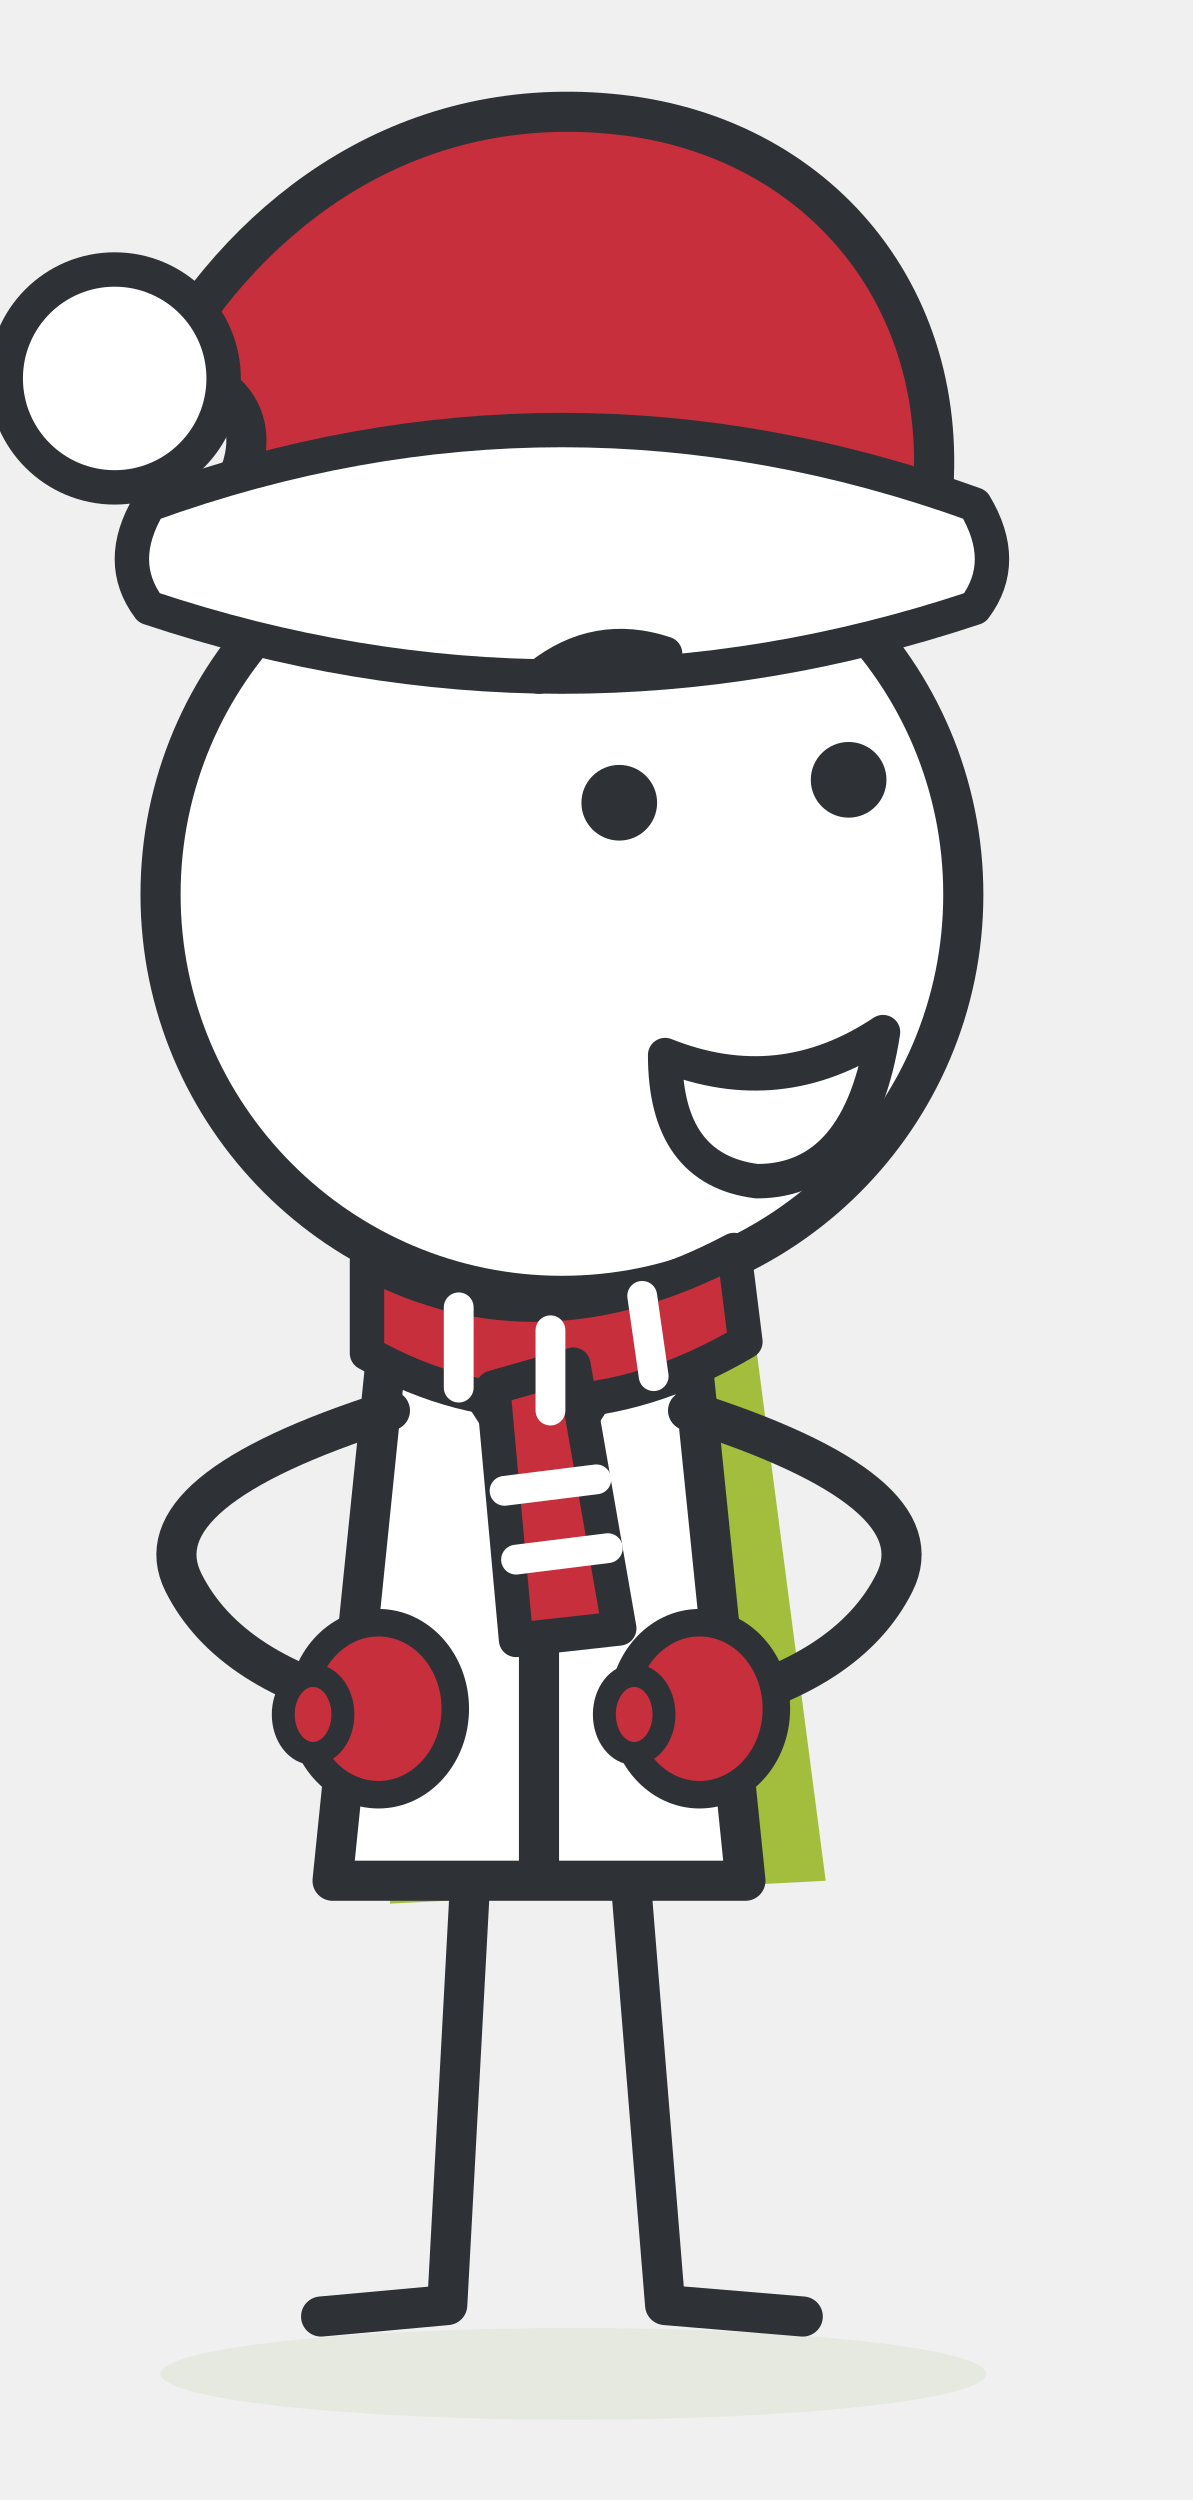
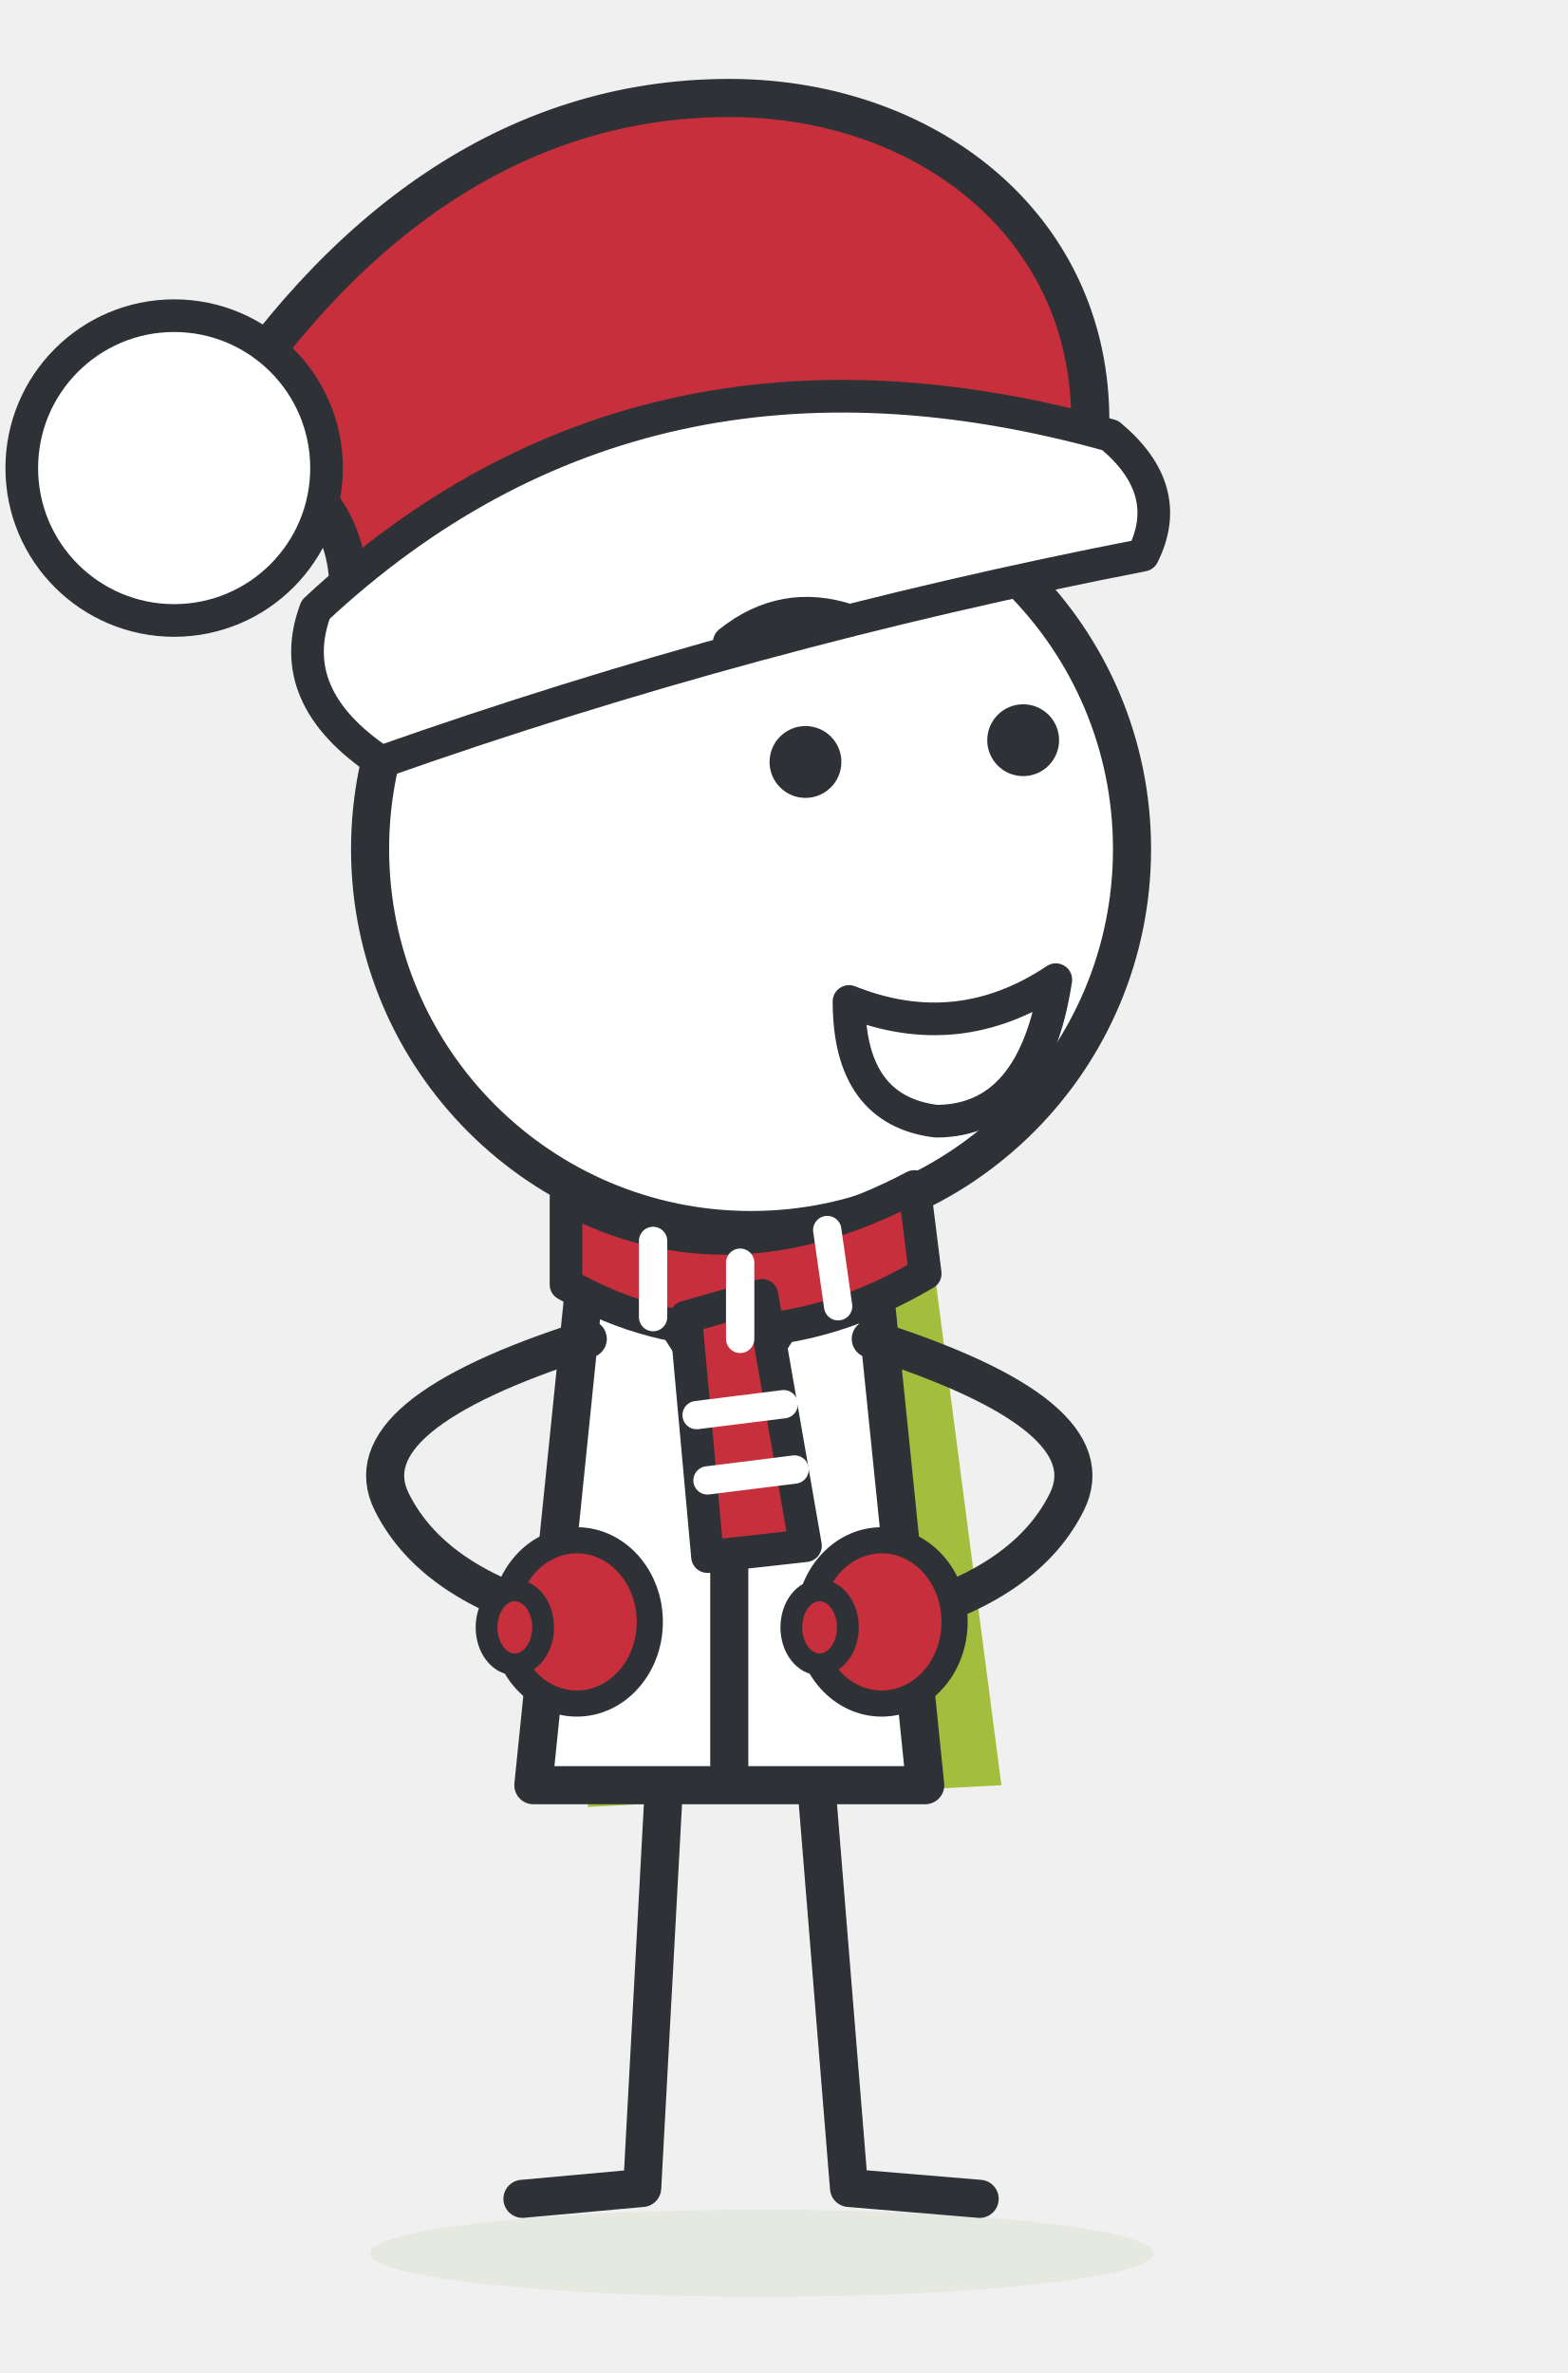
- <svg xmlns="http://www.w3.org/2000/svg" aria-hidden="true" focusable="false" viewBox="46 -6 104 218" fill="none" stroke="#2E3236" stroke-width="3.5" stroke-linecap="round" stroke-linejoin="round">
+ <svg xmlns="http://www.w3.org/2000/svg" aria-hidden="true" focusable="false" viewBox="26 -6 144 218" fill="none" stroke="#2E3236" stroke-width="3.5" stroke-linecap="round" stroke-linejoin="round">
  <ellipse cx="96" cy="201" rx="36" ry="4" fill="#E6E9DF" stroke="none" />
  <path d="M84 114 L112 112 L118 158 L80 160 Z" fill="#A3BE3C" stroke="none" />
  <path d="M87 158 L85 195 L74 196" />
  <path d="M101 158 L104 195 L116 196" />
  <path d="M80 109 L75 158 L111 158 L106 109" fill="#FFFFFF" />
  <path d="M84 109 L93 123 L102 109" />
  <path d="M93 123 L93 157" />
  <circle cx="95" cy="72" r="35" fill="#FFFFFF" />
  <path d="M78 104 Q93 112 110 103 L111 111 Q94 121 78 112 Z" fill="#C62F3B" stroke-width="3" />
  <path d="M96 113 L100 136 L91 137 L89 115 Z" fill="#C62F3B" stroke-width="3" />
  <path d="M86 108 L86 115 M94 110 L94 117 M102 107 L103 114 M90 124 L98 123 M91 130 L99 129" stroke="#FFFFFF" stroke-width="2.6" />
-   <path d="M127 40 C130 21 118 6 100 4 C82 2 68 12 60 26 C68 27 70 33 64 40 Z" fill="#C62F3B" />
-   <path d="M59 38 Q95 25 131 38 Q134 43 131 47 Q95 59 59 47 Q56 43 59 38 Z" fill="#FFFFFF" stroke-width="3" />
-   <circle cx="56" cy="27" r="9.5" fill="#FFFFFF" stroke-width="3" />
+   <path d="M126 36 C128 16 112 3 93 3 C73 3 57 15 45 34 C53 36 58 41 58 48 Z" fill="#C62F3B" />
+   <path d="M55 50 Q85 22 128 34 Q134 39 131 45 Q95 52 61 64 Q52 58 55 50 Z" fill="#FFFFFF" stroke-width="3" />
+   <circle cx="42" cy="37" r="14" fill="#FFFFFF" stroke-width="3" />
  <circle cx="100" cy="64" r="3.3" fill="#2E3236" stroke="none" />
  <circle cx="120" cy="62" r="3.3" fill="#2E3236" stroke="none" />
  <path d="M104 86 Q114 90 123 84 Q121 97 112 97 Q104 96 104 86 Z" fill="#FFFFFF" stroke-width="3" />
  <path d="M93 53 Q98 49 104 51" stroke-width="3" />
  <path d="M80 117 Q58 124 62 132 Q66 140 79 143" />
  <path d="M106 117 Q128 124 124 132 Q120 140 107 143" />
  <ellipse cx="79" cy="143" rx="6.7" ry="7.5" fill="#C62F3B" stroke="#2E3236" stroke-width="2.4" />
  <ellipse cx="73.3" cy="143.5" rx="2.6" ry="3.4" fill="#C62F3B" stroke="#2E3236" stroke-width="2" />
  <ellipse cx="107" cy="143" rx="6.7" ry="7.5" fill="#C62F3B" stroke="#2E3236" stroke-width="2.4" />
  <ellipse cx="101.3" cy="143.5" rx="2.6" ry="3.4" fill="#C62F3B" stroke="#2E3236" stroke-width="2" />
</svg>
